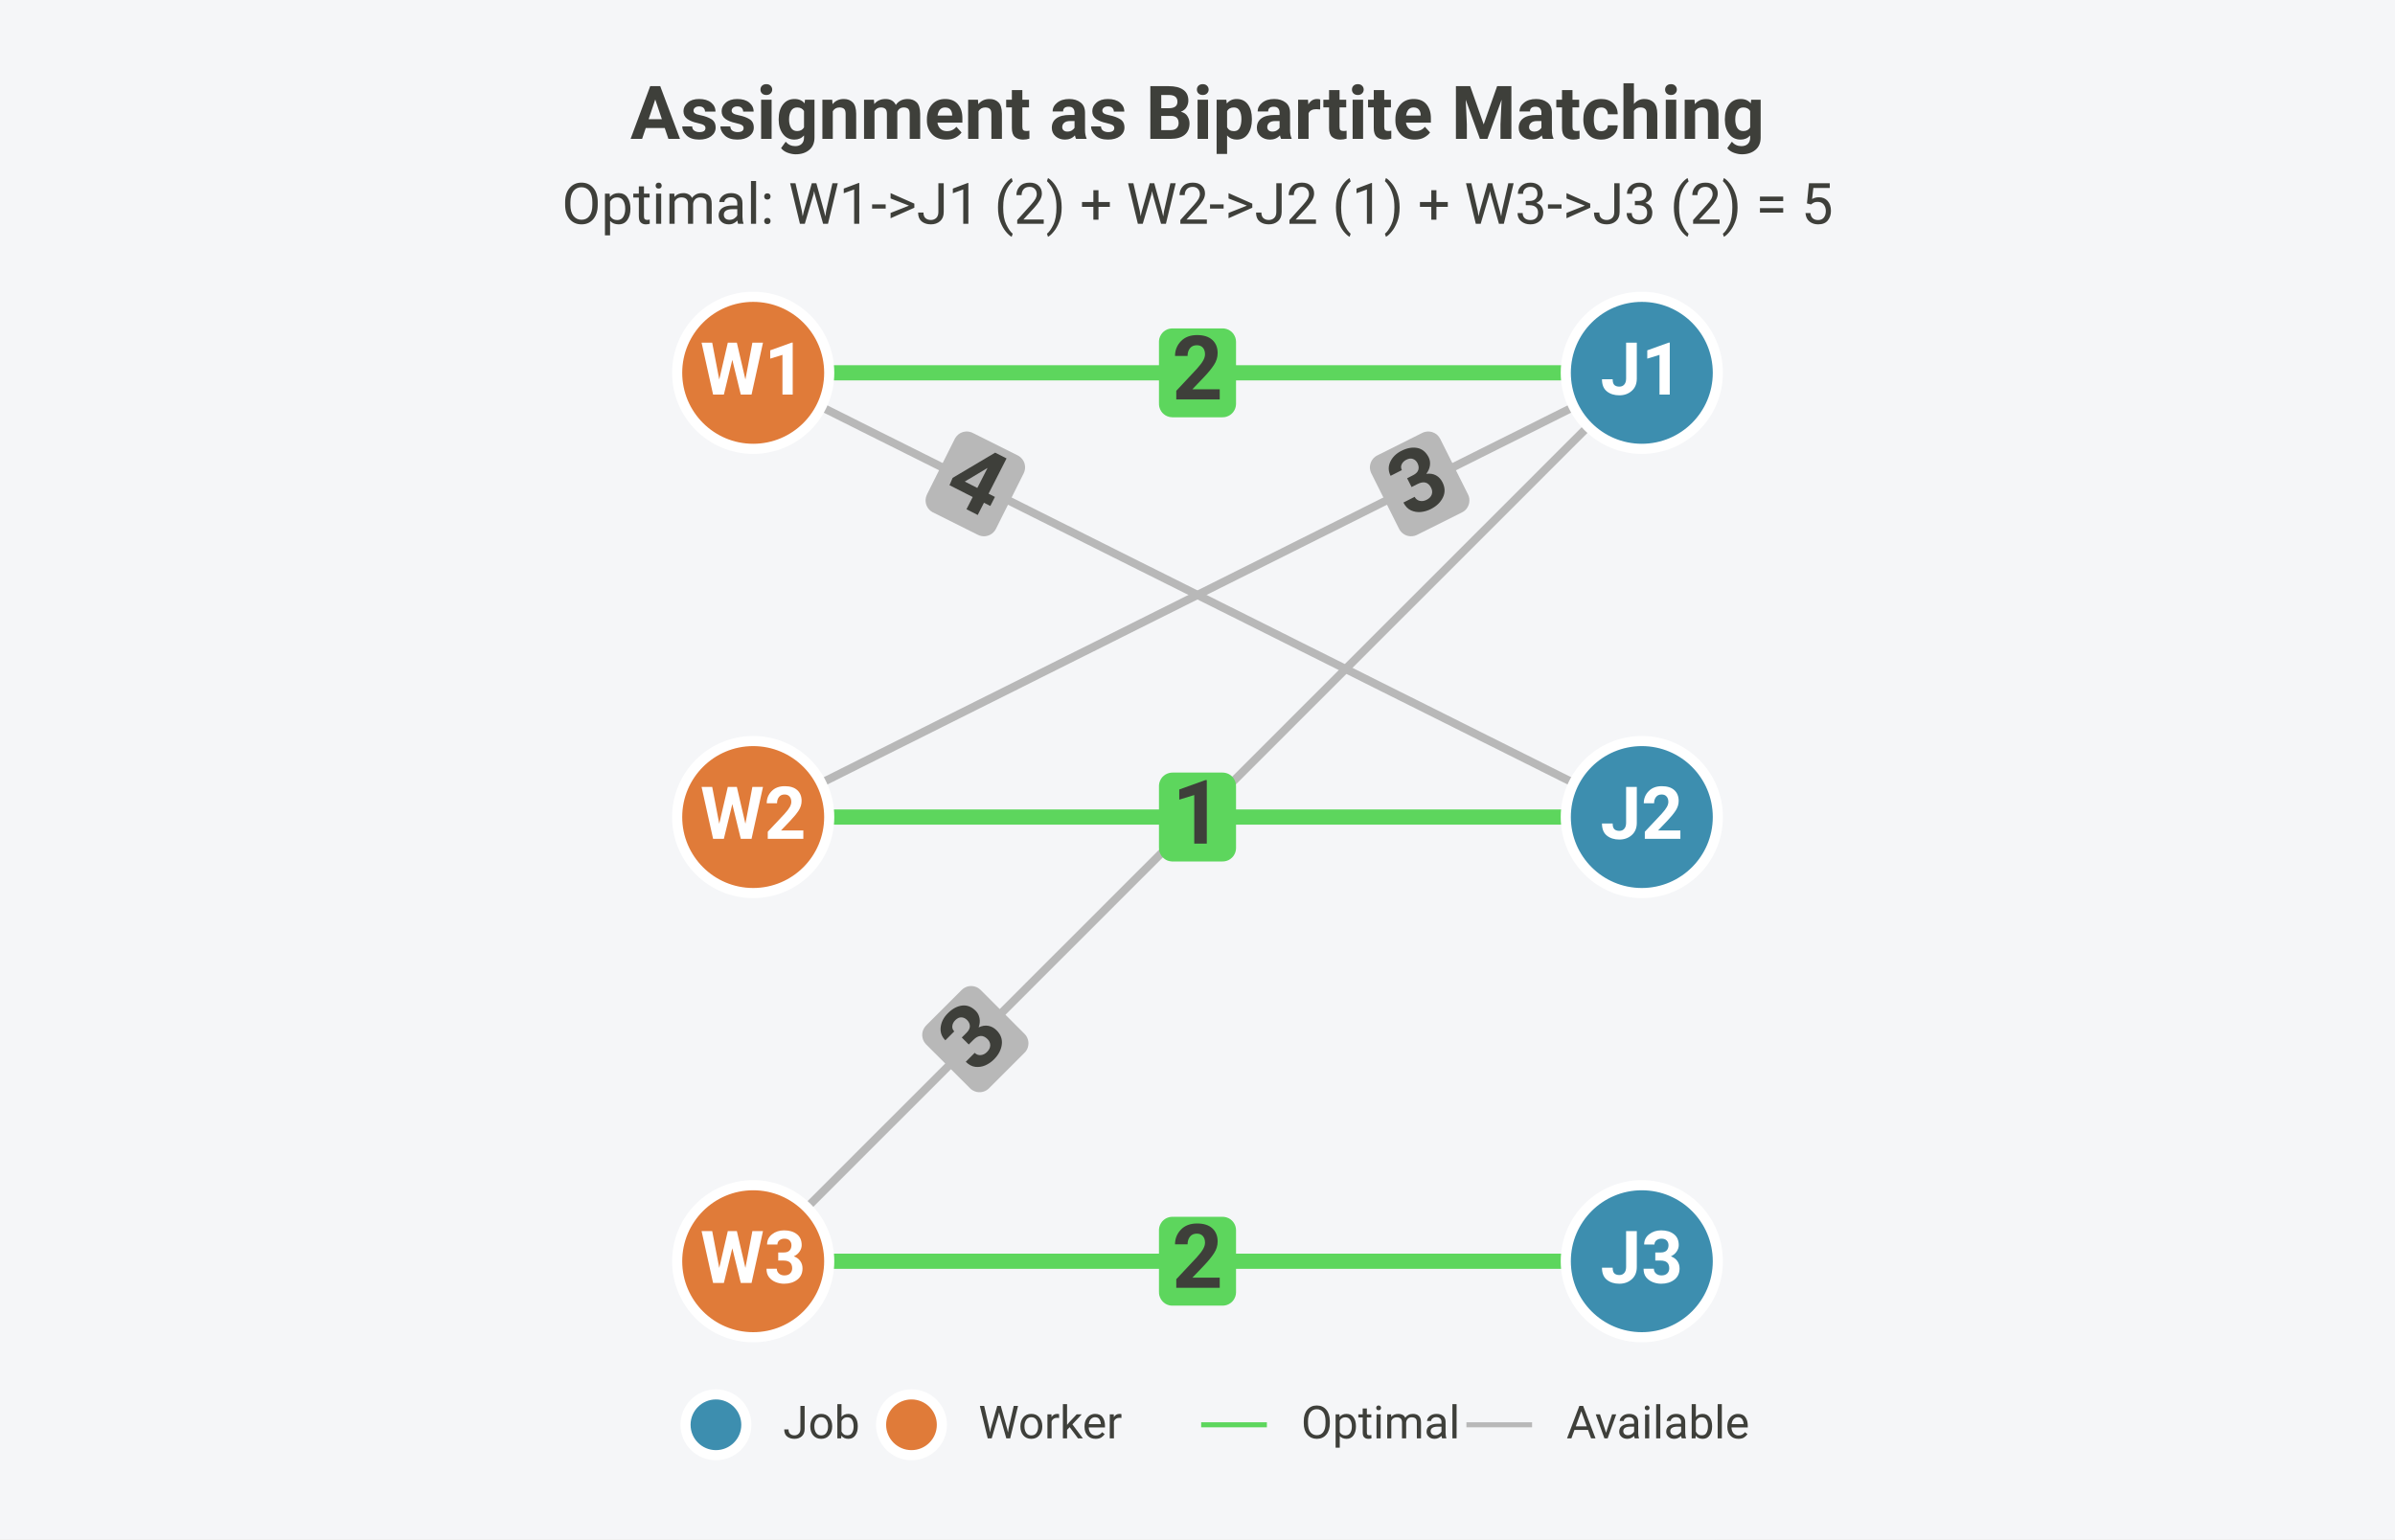
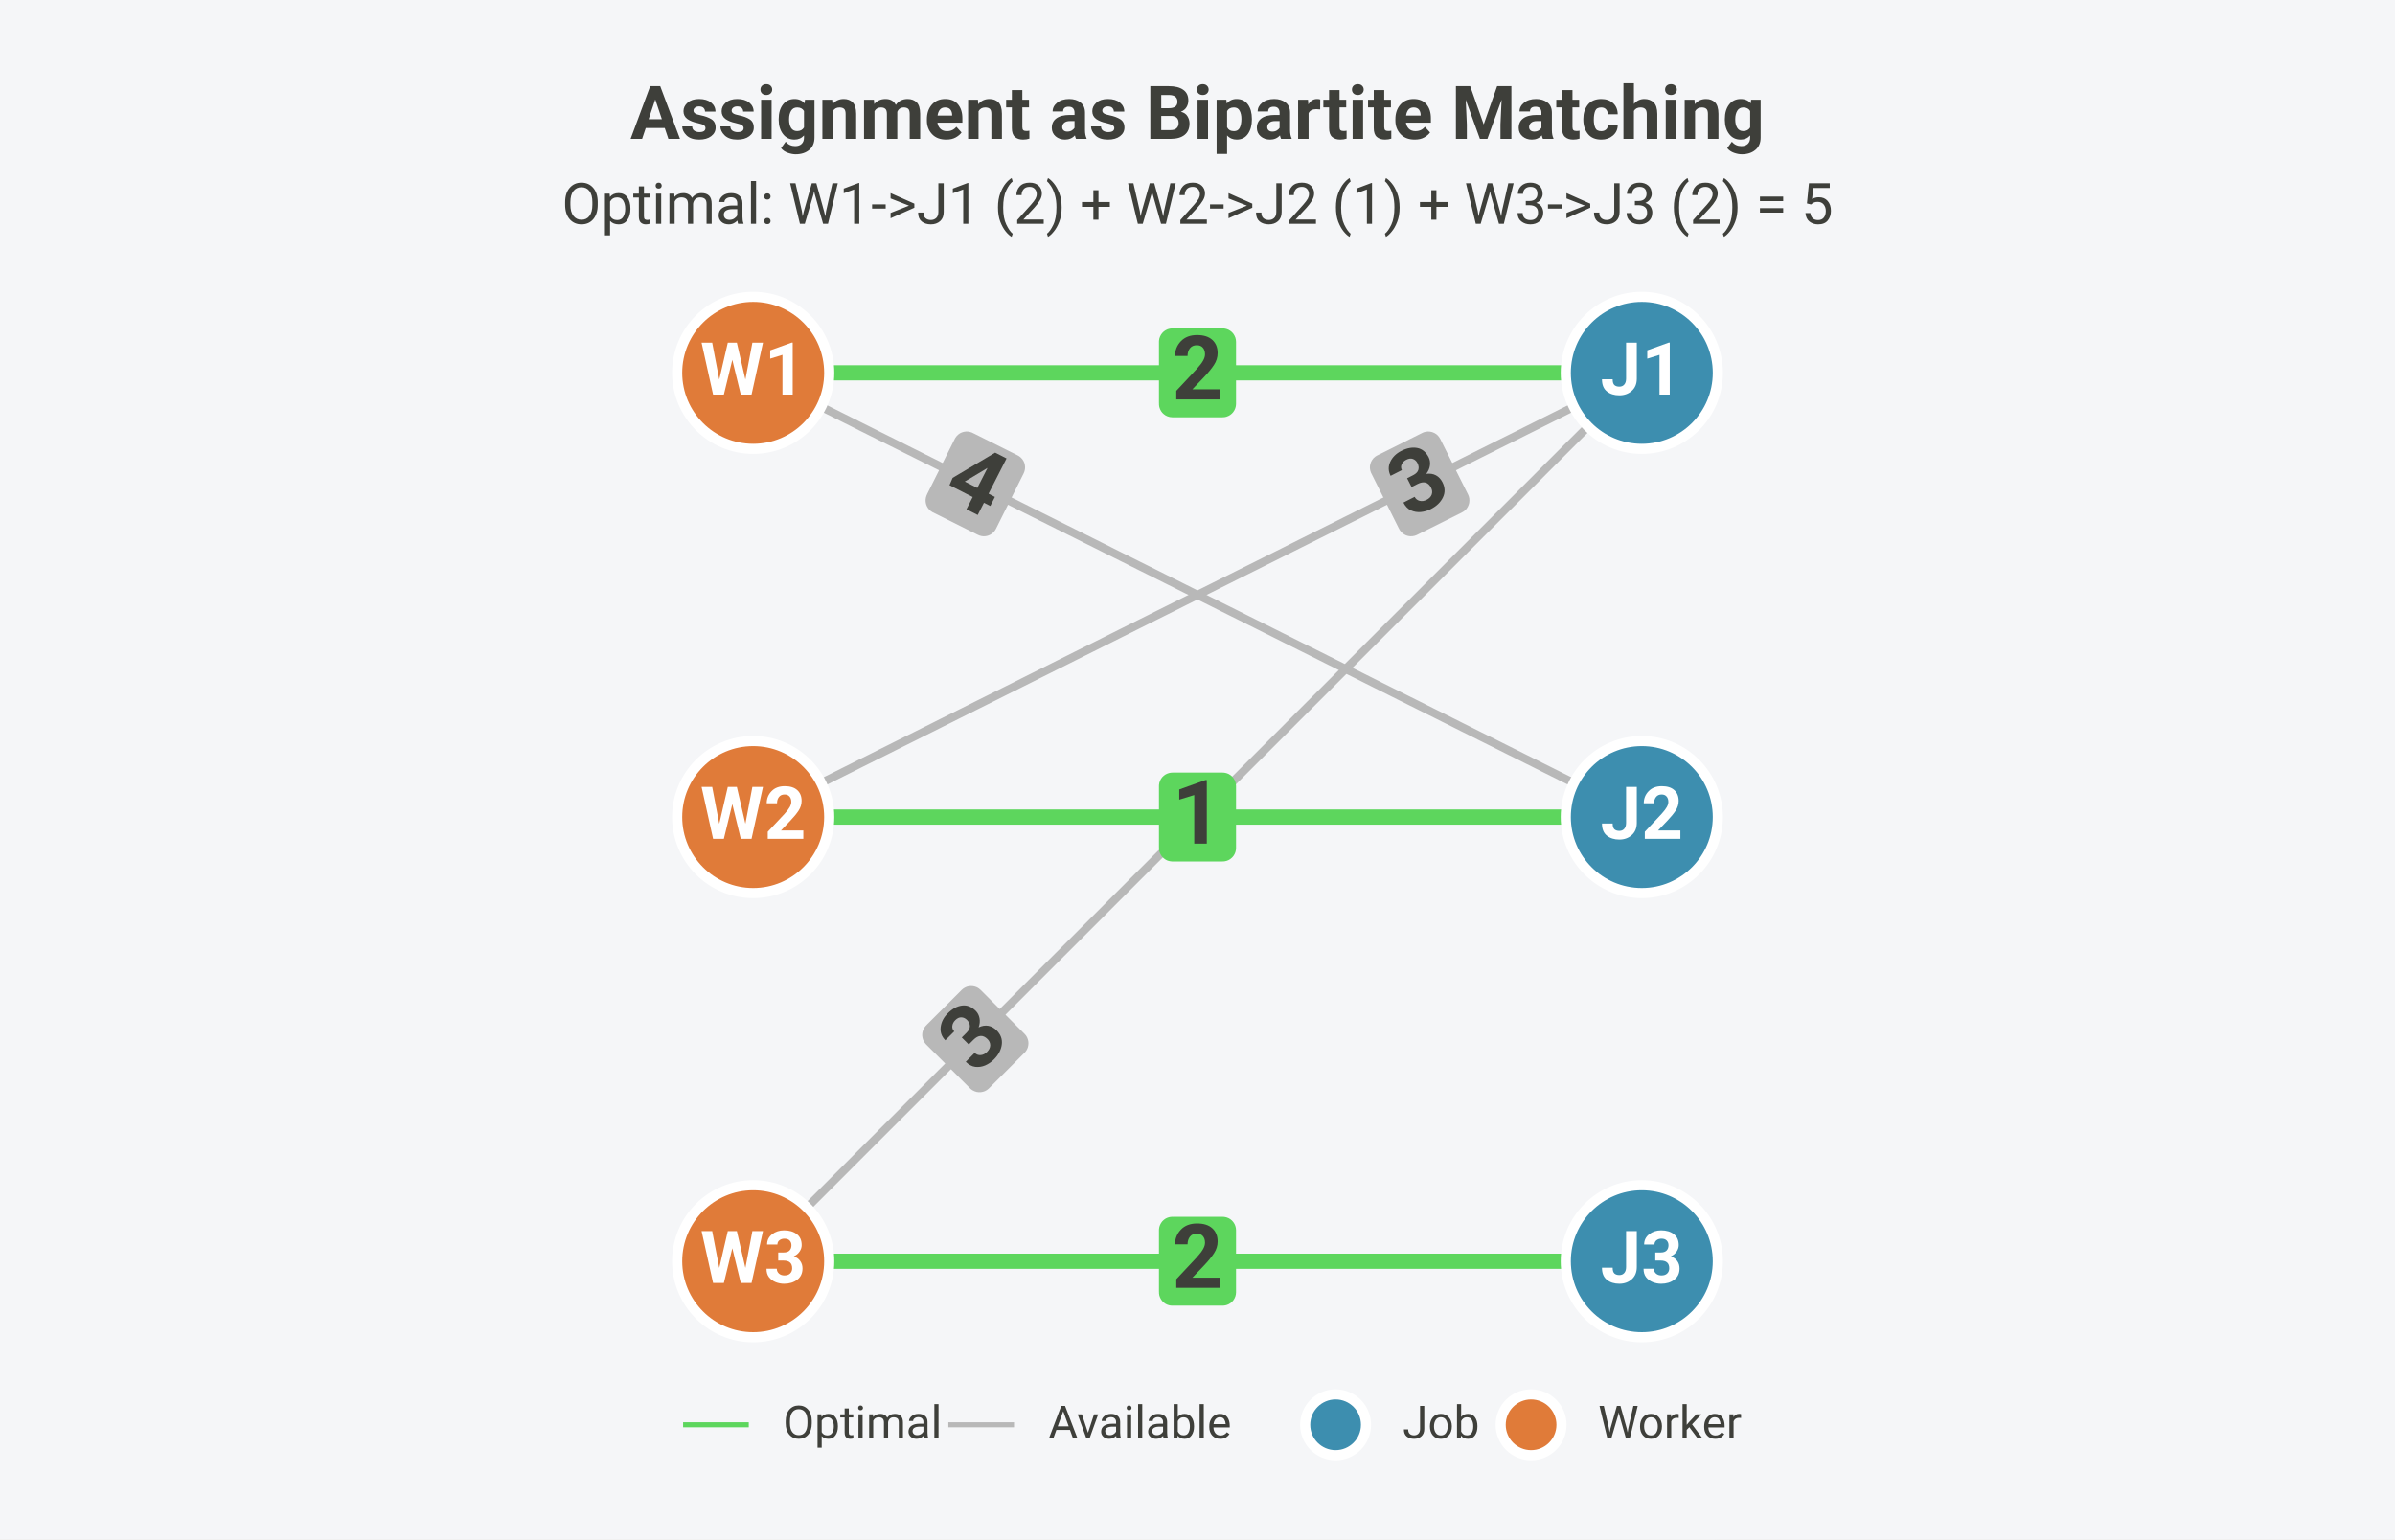
<svg xmlns="http://www.w3.org/2000/svg" width="504.00pt" height="324.00pt" viewBox="0 0 504.00 324.00">
  <g class="svglite">
    <defs>
      <style type="text/css">
    /* theme-aware-processed */
    .svglite line, .svglite polyline, .svglite polygon, .svglite path, .svglite circle {
      fill: none;
      stroke: #3E3F3A;
      stroke-linecap: round;
      stroke-linejoin: round;
      stroke-miterlimit: 10.00;
    }
    .svglite &gt; g &gt; rect {
      fill: none;
      stroke: #3E3F3A;
      stroke-linecap: round;
      stroke-linejoin: round;
      stroke-miterlimit: 10.00;
    }
    .svglite text {
      white-space: pre;
      fill: #3E3F3A;
    }
    .svglite g.glyphgroup path {
      fill: inherit;
      stroke: none;
    }
  </style>
    </defs>
    <rect width="100%" height="100%" style="stroke: none; fill: #F5F6F8;" />
    <defs>
      <clipPath id="cpMC4wMHw1MDQuMDB8MC4wMHwzMjQuMDA=">
        <rect x="0.00" y="0.00" width="504.00" height="324.00" />
      </clipPath>
    </defs>
    <g clip-path="url(#cpMC4wMHw1MDQuMDB8MC4wMHwzMjQuMDA=)">
</g>
    <defs>
      <clipPath id="cpMTM5LjE4fDM2NC44MnwwLjAwfDMyNC4wMA==">
        <rect x="139.18" y="0.00" width="225.63" height="324.00" />
      </clipPath>
    </defs>
    <g clip-path="url(#cpMTM5LjE4fDM2NC44MnwwLjAwfDMyNC4wMA==)">
      <rect rx="4" x="139.18" y="0.00" width="225.63" height="324.00" style="stroke-width: 1.07; stroke: none; fill: #F5F6F8;" />
    </g>
    <g clip-path="url(#cpMC4wMHw1MDQuMDB8MC4wMHwzMjQuMDA=)">
      <polyline points="158.50,78.48 160.39,78.48 162.27,78.48 164.16,78.48 166.05,78.48 167.94,78.48 169.83,78.48 171.72,78.48 173.61,78.48 175.50,78.48 177.39,78.48 179.28,78.48 181.16,78.48 183.05,78.48 184.94,78.48 186.83,78.48 188.72,78.48 190.61,78.48 192.50,78.48 194.39,78.48 196.28,78.48 198.16,78.48 200.05,78.48 201.94,78.48 203.83,78.48 205.72,78.48 207.61,78.48 209.50,78.48 211.39,78.48 213.28,78.48 215.17,78.48 217.05,78.48 218.94,78.48 220.83,78.48 222.72,78.48 224.61,78.48 226.50,78.48 228.39,78.48 230.28,78.48 232.17,78.48 234.05,78.48 235.94,78.48 237.83,78.48 239.72,78.48 241.61,78.48 243.50,78.48 245.39,78.48 247.28,78.48 249.17,78.48 251.06,78.48 252.94,78.48 254.83,78.48 256.72,78.48 258.61,78.48 260.50,78.48 262.39,78.48 264.28,78.48 266.17,78.48 268.06,78.48 269.95,78.48 271.83,78.48 273.72,78.48 275.61,78.48 277.50,78.48 279.39,78.48 281.28,78.48 283.17,78.48 285.06,78.48 286.95,78.48 288.83,78.48 290.72,78.48 292.61,78.48 294.50,78.48 296.39,78.48 298.28,78.48 300.17,78.48 302.06,78.48 303.95,78.48 305.84,78.48 307.72,78.48 309.61,78.48 311.50,78.48 313.39,78.48 315.28,78.48 317.17,78.48 319.06,78.48 320.95,78.48 322.84,78.48 324.72,78.48 326.61,78.48 328.50,78.48 330.39,78.48 332.28,78.48 334.17,78.48 336.06,78.48 337.95,78.48 339.84,78.48 341.73,78.48 343.61,78.48 345.50,78.48 " style="stroke-width: 3.20; stroke: #5DD65D; stroke-linecap: butt;" />
      <polyline points="158.50,78.48 160.39,79.43 162.27,80.37 164.16,81.32 166.05,82.26 167.94,83.21 169.83,84.15 171.72,85.09 173.61,86.04 175.50,86.98 177.39,87.93 179.28,88.87 181.16,89.82 183.05,90.76 184.94,91.71 186.83,92.65 188.72,93.59 190.61,94.54 192.50,95.48 194.39,96.43 196.28,97.37 198.16,98.32 200.05,99.26 201.94,100.21 203.83,101.15 205.72,102.09 207.61,103.04 209.50,103.98 211.39,104.93 213.28,105.87 215.17,106.82 217.05,107.76 218.94,108.71 220.83,109.65 222.72,110.60 224.61,111.54 226.50,112.48 228.39,113.43 230.28,114.37 232.17,115.32 234.05,116.26 235.94,117.21 237.83,118.15 239.72,119.10 241.61,120.04 243.50,120.98 245.39,121.93 247.28,122.87 249.17,123.82 251.06,124.76 252.94,125.71 254.83,126.65 256.72,127.60 258.61,128.54 260.50,129.48 262.39,130.43 264.28,131.37 266.17,132.32 268.06,133.26 269.95,134.21 271.83,135.15 273.72,136.10 275.61,137.04 277.50,137.98 279.39,138.93 281.28,139.87 283.17,140.82 285.06,141.76 286.95,142.71 288.83,143.65 290.72,144.60 292.61,145.54 294.50,146.49 296.39,147.43 298.28,148.37 300.17,149.32 302.06,150.26 303.95,151.21 305.84,152.15 307.72,153.10 309.61,154.04 311.50,154.99 313.39,155.93 315.28,156.87 317.17,157.82 319.06,158.76 320.95,159.71 322.84,160.65 324.72,161.60 326.61,162.54 328.50,163.49 330.39,164.43 332.28,165.37 334.17,166.32 336.06,167.26 337.95,168.21 339.84,169.15 341.73,170.10 343.61,171.04 345.50,171.99 " style="stroke-width: 1.71; stroke: #B8B8B8; stroke-linecap: butt;" />
      <polyline points="158.50,171.99 160.39,171.99 162.27,171.99 164.16,171.99 166.05,171.99 167.94,171.99 169.83,171.99 171.72,171.99 173.61,171.99 175.50,171.99 177.39,171.99 179.28,171.99 181.16,171.99 183.05,171.99 184.94,171.99 186.83,171.99 188.72,171.99 190.61,171.99 192.50,171.99 194.39,171.99 196.28,171.99 198.16,171.99 200.05,171.99 201.94,171.99 203.83,171.99 205.72,171.99 207.61,171.99 209.50,171.99 211.39,171.99 213.28,171.99 215.17,171.99 217.05,171.99 218.94,171.99 220.83,171.99 222.72,171.99 224.61,171.99 226.50,171.99 228.39,171.99 230.28,171.99 232.17,171.99 234.05,171.99 235.94,171.99 237.83,171.99 239.72,171.99 241.61,171.99 243.50,171.99 245.39,171.99 247.28,171.99 249.17,171.99 251.06,171.99 252.94,171.99 254.83,171.99 256.72,171.99 258.61,171.99 260.50,171.99 262.39,171.99 264.28,171.99 266.17,171.99 268.06,171.99 269.95,171.99 271.83,171.99 273.72,171.99 275.61,171.99 277.50,171.99 279.39,171.99 281.28,171.99 283.17,171.99 285.06,171.99 286.95,171.99 288.83,171.99 290.72,171.99 292.61,171.99 294.50,171.99 296.39,171.99 298.28,171.99 300.17,171.99 302.06,171.99 303.95,171.99 305.84,171.99 307.72,171.99 309.61,171.99 311.50,171.99 313.39,171.99 315.28,171.99 317.17,171.99 319.06,171.99 320.95,171.99 322.84,171.99 324.72,171.99 326.61,171.99 328.50,171.99 330.39,171.99 332.28,171.99 334.17,171.99 336.06,171.99 337.95,171.99 339.84,171.99 341.73,171.99 343.61,171.99 345.50,171.99 " style="stroke-width: 3.20; stroke: #5DD65D; stroke-linecap: butt;" />
      <polyline points="158.50,171.99 160.39,171.04 162.27,170.10 164.16,169.15 166.05,168.21 167.94,167.26 169.83,166.32 171.72,165.37 173.61,164.43 175.50,163.49 177.39,162.54 179.28,161.60 181.16,160.65 183.05,159.71 184.94,158.76 186.83,157.82 188.72,156.87 190.61,155.93 192.50,154.99 194.39,154.04 196.28,153.10 198.16,152.15 200.05,151.21 201.94,150.26 203.83,149.32 205.72,148.37 207.61,147.43 209.50,146.49 211.39,145.54 213.28,144.60 215.17,143.65 217.05,142.71 218.94,141.76 220.83,140.82 222.72,139.87 224.61,138.93 226.50,137.98 228.39,137.04 230.28,136.10 232.17,135.15 234.05,134.21 235.94,133.26 237.83,132.32 239.72,131.37 241.61,130.43 243.50,129.48 245.39,128.54 247.28,127.60 249.17,126.65 251.06,125.71 252.94,124.76 254.83,123.82 256.72,122.87 258.61,121.93 260.50,120.98 262.39,120.04 264.28,119.10 266.17,118.15 268.06,117.21 269.95,116.26 271.83,115.32 273.72,114.37 275.61,113.43 277.50,112.48 279.39,111.54 281.28,110.60 283.17,109.65 285.06,108.71 286.95,107.76 288.83,106.82 290.72,105.87 292.61,104.93 294.50,103.98 296.39,103.04 298.28,102.09 300.17,101.15 302.06,100.21 303.95,99.26 305.84,98.32 307.72,97.37 309.61,96.43 311.50,95.48 313.39,94.54 315.28,93.59 317.17,92.65 319.06,91.71 320.95,90.76 322.84,89.82 324.72,88.87 326.61,87.93 328.50,86.98 330.39,86.04 332.28,85.09 334.17,84.15 336.06,83.21 337.95,82.26 339.84,81.32 341.73,80.37 343.61,79.43 345.50,78.48 " style="stroke-width: 1.71; stroke: #B8B8B8; stroke-linecap: butt;" />
      <polyline points="158.50,265.49 160.39,263.60 162.27,261.71 164.16,259.82 166.05,257.93 167.94,256.04 169.83,254.16 171.72,252.27 173.61,250.38 175.50,248.49 177.39,246.60 179.28,244.71 181.16,242.82 183.05,240.93 184.94,239.04 186.83,237.15 188.72,235.27 190.61,233.38 192.50,231.49 194.39,229.60 196.28,227.71 198.16,225.82 200.05,223.93 201.94,222.04 203.83,220.15 205.72,218.27 207.61,216.38 209.50,214.49 211.39,212.60 213.28,210.71 215.17,208.82 217.05,206.93 218.94,205.04 220.83,203.15 222.72,201.26 224.61,199.38 226.50,197.49 228.39,195.60 230.28,193.71 232.17,191.82 234.05,189.93 235.94,188.04 237.83,186.15 239.72,184.26 241.61,182.38 243.50,180.49 245.39,178.60 247.28,176.71 249.17,174.82 251.06,172.93 252.94,171.04 254.83,169.15 256.72,167.26 258.61,165.37 260.50,163.49 262.39,161.60 264.28,159.71 266.17,157.82 268.06,155.93 269.95,154.04 271.83,152.15 273.72,150.26 275.61,148.37 277.50,146.49 279.39,144.60 281.28,142.71 283.17,140.82 285.06,138.93 286.95,137.04 288.83,135.15 290.72,133.26 292.61,131.37 294.50,129.48 296.39,127.60 298.28,125.71 300.17,123.82 302.06,121.93 303.95,120.04 305.84,118.15 307.72,116.26 309.61,114.37 311.50,112.48 313.39,110.60 315.28,108.71 317.17,106.82 319.06,104.93 320.95,103.04 322.84,101.15 324.72,99.26 326.61,97.37 328.50,95.48 330.39,93.59 332.28,91.71 334.17,89.82 336.06,87.93 337.95,86.04 339.84,84.15 341.73,82.26 343.61,80.37 345.50,78.48 " style="stroke-width: 1.71; stroke: #B8B8B8; stroke-linecap: butt;" />
      <polyline points="158.50,265.49 160.39,265.49 162.27,265.49 164.16,265.49 166.05,265.49 167.94,265.49 169.83,265.49 171.72,265.49 173.61,265.49 175.50,265.49 177.39,265.49 179.28,265.49 181.16,265.49 183.05,265.49 184.94,265.49 186.83,265.49 188.72,265.49 190.61,265.49 192.50,265.49 194.39,265.49 196.28,265.49 198.16,265.49 200.05,265.49 201.94,265.49 203.83,265.49 205.72,265.49 207.61,265.49 209.50,265.49 211.39,265.49 213.28,265.49 215.17,265.49 217.05,265.49 218.94,265.49 220.83,265.49 222.72,265.49 224.61,265.49 226.50,265.49 228.39,265.49 230.28,265.49 232.17,265.49 234.05,265.49 235.94,265.49 237.83,265.49 239.72,265.49 241.61,265.49 243.50,265.49 245.39,265.49 247.28,265.49 249.17,265.49 251.06,265.49 252.94,265.49 254.83,265.49 256.72,265.49 258.61,265.49 260.50,265.49 262.39,265.49 264.28,265.49 266.17,265.49 268.06,265.49 269.95,265.49 271.83,265.49 273.72,265.49 275.61,265.49 277.50,265.49 279.39,265.49 281.28,265.49 283.17,265.49 285.06,265.49 286.95,265.49 288.83,265.49 290.72,265.49 292.61,265.49 294.50,265.49 296.39,265.49 298.28,265.49 300.17,265.49 302.06,265.49 303.95,265.49 305.84,265.49 307.72,265.49 309.61,265.49 311.50,265.49 313.39,265.49 315.28,265.49 317.17,265.49 319.06,265.49 320.95,265.49 322.84,265.49 324.72,265.49 326.61,265.49 328.50,265.49 330.39,265.49 332.28,265.49 334.17,265.49 336.06,265.49 337.95,265.49 339.84,265.49 341.73,265.49 343.61,265.49 345.50,265.49 " style="stroke-width: 3.20; stroke: #5DD65D; stroke-linecap: butt;" />
      <polygon points="246.71,87.84 257.29,87.84 257.18,87.83 257.63,87.82 258.07,87.73 258.50,87.56 258.89,87.34 259.24,87.05 259.54,86.71 259.78,86.33 259.96,85.91 260.07,85.47 260.11,85.02 260.11,85.02 260.11,71.95 260.11,71.95 260.07,71.49 259.96,71.05 259.78,70.64 259.54,70.25 259.24,69.91 258.89,69.63 258.50,69.40 258.07,69.24 257.63,69.15 257.29,69.13 246.71,69.13 247.05,69.15 246.60,69.13 246.15,69.19 245.71,69.31 245.30,69.51 244.93,69.76 244.60,70.08 244.33,70.44 244.12,70.84 243.97,71.27 243.90,71.72 243.89,71.95 243.89,85.02 243.90,84.79 243.90,85.25 243.97,85.69 244.12,86.12 244.33,86.53 244.60,86.89 244.93,87.20 245.30,87.46 245.71,87.65 246.15,87.78 246.60,87.83 " style="stroke-width: 0.00; stroke: none; fill: #5DD65D;" />
      <text x="252.00" y="84.08" text-anchor="middle" style="font-size: 1.565em; font-weight: bold;fill: #3E3F3A; font-family: &quot;Roboto&quot;, -apple-system, BlinkMacSystemFont, &quot;Segoe UI&quot;, system-ui, sans-serif;">2</text>
      <polygon points="196.33,107.86 205.80,112.59 205.70,112.54 206.11,112.72 206.55,112.84 207.00,112.89 207.45,112.86 207.89,112.76 208.31,112.59 208.70,112.36 209.05,112.06 209.34,111.72 209.58,111.33 209.58,111.33 215.42,99.64 215.42,99.64 215.59,99.22 215.69,98.77 215.72,98.32 215.67,97.87 215.56,97.43 215.37,97.02 215.12,96.64 214.81,96.31 214.46,96.03 214.16,95.86 204.70,91.13 204.99,91.30 204.60,91.08 204.17,90.93 203.72,90.84 203.27,90.83 202.82,90.90 202.39,91.03 201.98,91.23 201.62,91.50 201.30,91.82 201.03,92.19 200.92,92.39 195.07,104.08 195.18,103.88 194.98,104.29 194.85,104.72 194.78,105.17 194.79,105.62 194.87,106.07 195.02,106.49 195.24,106.89 195.52,107.25 195.85,107.56 196.23,107.81 " style="stroke-width: 0.00; stroke: none; fill: #B8B8B8;" />
      <text transform="translate(202.74,106.87) rotate(27)" text-anchor="middle" style="font-size: 1.565em; font-weight: bold;fill: #3E3F3A; font-family: &quot;Roboto&quot;, -apple-system, BlinkMacSystemFont, &quot;Segoe UI&quot;, system-ui, sans-serif;">4</text>
      <polygon points="246.71,181.34 257.29,181.34 257.18,181.34 257.63,181.32 258.07,181.23 258.50,181.07 258.89,180.84 259.24,180.55 259.54,180.22 259.78,179.83 259.96,179.42 260.07,178.97 260.11,178.52 260.11,178.52 260.11,165.45 260.11,165.45 260.07,165.00 259.96,164.56 259.78,164.14 259.54,163.76 259.24,163.42 258.89,163.13 258.50,162.90 258.07,162.74 257.63,162.65 257.29,162.63 246.71,162.63 247.05,162.65 246.60,162.63 246.15,162.69 245.71,162.82 245.30,163.01 244.93,163.27 244.60,163.58 244.33,163.94 244.12,164.35 243.97,164.78 243.90,165.22 243.89,165.45 243.89,178.52 243.90,178.30 243.90,178.75 243.97,179.20 244.12,179.63 244.33,180.03 244.60,180.39 244.93,180.70 245.30,180.96 245.71,181.16 246.15,181.28 246.60,181.34 " style="stroke-width: 0.00; stroke: none; fill: #5DD65D;" />
      <text x="252.00" y="177.58" text-anchor="middle" style="font-size: 1.565em; font-weight: bold;fill: #3E3F3A; font-family: &quot;Roboto&quot;, -apple-system, BlinkMacSystemFont, &quot;Segoe UI&quot;, system-ui, sans-serif;">1</text>
      <polygon points="298.20,112.59 307.67,107.86 307.56,107.91 307.96,107.69 308.32,107.41 308.63,107.08 308.87,106.70 309.06,106.28 309.18,105.85 309.22,105.40 309.20,104.94 309.10,104.50 308.93,104.08 308.93,104.08 303.08,92.39 303.08,92.39 302.84,92.00 302.55,91.65 302.21,91.36 301.82,91.13 301.40,90.96 300.95,90.86 300.50,90.83 300.05,90.88 299.61,90.99 299.30,91.13 289.84,95.86 290.15,95.73 289.74,95.91 289.36,96.16 289.02,96.47 288.75,96.83 288.53,97.22 288.38,97.65 288.29,98.10 288.28,98.55 288.35,99.00 288.48,99.43 288.58,99.64 294.42,111.33 294.33,111.12 294.53,111.53 294.80,111.90 295.12,112.22 295.49,112.48 295.89,112.69 296.33,112.82 296.77,112.88 297.23,112.87 297.67,112.79 298.10,112.64 " style="stroke-width: 0.00; stroke: none; fill: #B8B8B8;" />
      <text transform="translate(301.26,106.87) rotate(-27)" text-anchor="middle" style="font-size: 1.565em; font-weight: bold;fill: #3E3F3A; font-family: &quot;Roboto&quot;, -apple-system, BlinkMacSystemFont, &quot;Segoe UI&quot;, system-ui, sans-serif;">3</text>
      <polygon points="208.12,229.09 215.60,221.61 215.52,221.69 215.83,221.36 216.08,220.98 216.27,220.56 216.38,220.13 216.43,219.68 216.40,219.22 216.30,218.78 216.13,218.36 215.90,217.97 215.60,217.63 215.60,217.63 206.36,208.38 206.36,208.38 206.01,208.09 205.63,207.85 205.21,207.69 204.76,207.59 204.31,207.56 203.86,207.60 203.42,207.72 203.01,207.91 202.63,208.16 202.38,208.38 194.89,215.86 195.15,215.64 194.81,215.95 194.54,216.30 194.32,216.70 194.16,217.13 194.08,217.57 194.07,218.03 194.14,218.48 194.27,218.91 194.47,219.31 194.74,219.68 194.89,219.85 204.14,229.09 203.98,228.93 204.30,229.25 204.67,229.51 205.08,229.71 205.51,229.85 205.96,229.91 206.41,229.90 206.86,229.82 207.29,229.67 207.68,229.45 208.04,229.17 " style="stroke-width: 0.00; stroke: none; fill: #B8B8B8;" />
      <text transform="translate(209.21,222.70) rotate(-45)" text-anchor="middle" style="font-size: 1.565em; font-weight: bold;fill: #3E3F3A; font-family: &quot;Roboto&quot;, -apple-system, BlinkMacSystemFont, &quot;Segoe UI&quot;, system-ui, sans-serif;">3</text>
      <polygon points="246.71,274.84 257.29,274.84 257.18,274.84 257.63,274.82 258.07,274.73 258.50,274.57 258.89,274.34 259.24,274.06 259.54,273.72 259.78,273.34 259.96,272.92 260.07,272.48 260.11,272.03 260.11,272.03 260.11,258.95 260.11,258.95 260.07,258.50 259.96,258.06 259.78,257.64 259.54,257.26 259.24,256.92 258.89,256.63 258.50,256.41 258.07,256.25 257.63,256.16 257.29,256.14 246.71,256.14 247.05,256.16 246.60,256.14 246.15,256.19 245.71,256.32 245.30,256.51 244.93,256.77 244.60,257.08 244.33,257.45 244.12,257.85 243.97,258.28 243.90,258.73 243.89,258.95 243.89,272.03 243.90,271.80 243.90,272.25 243.97,272.70 244.12,273.13 244.33,273.53 244.60,273.89 244.93,274.21 245.30,274.47 245.71,274.66 246.15,274.79 246.60,274.84 " style="stroke-width: 0.00; stroke: none; fill: #5DD65D;" />
      <text x="252.00" y="271.09" text-anchor="middle" style="font-size: 1.565em; font-weight: bold;fill: #3E3F3A; font-family: &quot;Roboto&quot;, -apple-system, BlinkMacSystemFont, &quot;Segoe UI&quot;, system-ui, sans-serif;">2</text>
      <circle cx="158.50" cy="78.48" r="16.00" style="stroke-width: 2.13; stroke: #FFFFFF; fill: #E07B39;" />
      <circle cx="158.50" cy="171.99" r="16.00" style="stroke-width: 2.13; stroke: #FFFFFF; fill: #E07B39;" />
      <circle cx="158.50" cy="265.49" r="16.00" style="stroke-width: 2.13; stroke: #FFFFFF; fill: #E07B39;" />
      <circle cx="345.50" cy="78.48" r="16.00" style="stroke-width: 2.13; stroke: #FFFFFF; fill: #3D8EAF;" />
      <circle cx="345.50" cy="171.99" r="16.00" style="stroke-width: 2.13; stroke: #FFFFFF; fill: #3D8EAF;" />
      <circle cx="345.50" cy="265.49" r="16.00" style="stroke-width: 2.13; stroke: #FFFFFF; fill: #3D8EAF;" />
      <text x="158.50" y="83.06" text-anchor="middle" style="font-size: 1.28em; font-weight: bold;fill: #FFFFFF; font-family: &quot;Roboto&quot;, -apple-system, BlinkMacSystemFont, &quot;Segoe UI&quot;, system-ui, sans-serif;">W1</text>
      <text x="158.50" y="176.57" text-anchor="middle" style="font-size: 1.28em; font-weight: bold;fill: #FFFFFF; font-family: &quot;Roboto&quot;, -apple-system, BlinkMacSystemFont, &quot;Segoe UI&quot;, system-ui, sans-serif;">W2</text>
      <text x="158.50" y="270.07" text-anchor="middle" style="font-size: 1.28em; font-weight: bold;fill: #FFFFFF; font-family: &quot;Roboto&quot;, -apple-system, BlinkMacSystemFont, &quot;Segoe UI&quot;, system-ui, sans-serif;">W3</text>
      <text x="345.50" y="83.06" text-anchor="middle" style="font-size: 1.28em; font-weight: bold;fill: #FFFFFF; font-family: &quot;Roboto&quot;, -apple-system, BlinkMacSystemFont, &quot;Segoe UI&quot;, system-ui, sans-serif;">J1</text>
      <text x="345.50" y="176.57" text-anchor="middle" style="font-size: 1.28em; font-weight: bold;fill: #FFFFFF; font-family: &quot;Roboto&quot;, -apple-system, BlinkMacSystemFont, &quot;Segoe UI&quot;, system-ui, sans-serif;">J2</text>
      <text x="345.50" y="270.07" text-anchor="middle" style="font-size: 1.28em; font-weight: bold;fill: #FFFFFF; font-family: &quot;Roboto&quot;, -apple-system, BlinkMacSystemFont, &quot;Segoe UI&quot;, system-ui, sans-serif;">J3</text>
-       <circle cx="150.66" cy="299.92" r="6.40" style="stroke-width: 2.13; stroke: #FFFFFF; fill: #3D8EAF;" />
-       <circle cx="191.81" cy="299.92" r="6.40" style="stroke-width: 2.13; stroke: #FFFFFF; fill: #E07B39;" />
-       <text x="164.78" y="302.78" style="font-size: 0.8em;fill: #3E3F3A; font-family: &quot;Roboto&quot;, -apple-system, BlinkMacSystemFont, &quot;Segoe UI&quot;, system-ui, sans-serif;">Job</text>
-       <text x="205.92" y="302.78" style="font-size: 0.8em;fill: #3E3F3A; font-family: &quot;Roboto&quot;, -apple-system, BlinkMacSystemFont, &quot;Segoe UI&quot;, system-ui, sans-serif;">Worker</text>
-       <line x1="252.77" y1="299.92" x2="266.60" y2="299.92" style="stroke-width: 1.07; stroke: #5DD65D; stroke-linecap: butt;" />
-       <line x1="308.59" y1="299.92" x2="322.41" y2="299.92" style="stroke-width: 1.07; stroke: #B8B8B8; stroke-linecap: butt;" />
-       <text x="273.80" y="302.78" style="font-size: 0.8em;fill: #3E3F3A; font-family: &quot;Roboto&quot;, -apple-system, BlinkMacSystemFont, &quot;Segoe UI&quot;, system-ui, sans-serif;">Optimal</text>
-       <text x="329.62" y="302.78" style="font-size: 0.8em;fill: #3E3F3A; font-family: &quot;Roboto&quot;, -apple-system, BlinkMacSystemFont, &quot;Segoe UI&quot;, system-ui, sans-serif;">Available</text>
+       <line x1="143.75" y1="299.92" x2="157.57" y2="299.92" style="stroke-width: 1.07; stroke: #5DD65D; stroke-linecap: butt;" />
+       <line x1="199.57" y1="299.92" x2="213.39" y2="299.92" style="stroke-width: 1.07; stroke: #B8B8B8; stroke-linecap: butt;" />
+       <text x="164.78" y="302.78" style="font-size: 0.8em;fill: #3E3F3A; font-family: &quot;Roboto&quot;, -apple-system, BlinkMacSystemFont, &quot;Segoe UI&quot;, system-ui, sans-serif;">Optimal</text>
+       <text x="220.60" y="302.78" style="font-size: 0.8em;fill: #3E3F3A; font-family: &quot;Roboto&quot;, -apple-system, BlinkMacSystemFont, &quot;Segoe UI&quot;, system-ui, sans-serif;">Available</text>
+       <circle cx="281.06" cy="299.92" r="6.40" style="stroke-width: 2.13; stroke: #FFFFFF; fill: #3D8EAF;" />
+       <circle cx="322.20" cy="299.92" r="6.40" style="stroke-width: 2.13; stroke: #FFFFFF; fill: #E07B39;" />
+       <text x="295.18" y="302.78" style="font-size: 0.8em;fill: #3E3F3A; font-family: &quot;Roboto&quot;, -apple-system, BlinkMacSystemFont, &quot;Segoe UI&quot;, system-ui, sans-serif;">Job</text>
+       <text x="336.32" y="302.78" style="font-size: 0.8em;fill: #3E3F3A; font-family: &quot;Roboto&quot;, -apple-system, BlinkMacSystemFont, &quot;Segoe UI&quot;, system-ui, sans-serif;">Worker</text>
      <text x="252.00" y="47.10" text-anchor="middle" style="font-size: 1em;fill: #3E3F3A; font-family: &quot;Roboto&quot;, -apple-system, BlinkMacSystemFont, &quot;Segoe UI&quot;, system-ui, sans-serif;">Optimal: W1-&gt;J1 (2) + W2-&gt;J2 (1) + W3-&gt;J3 (2) = 5</text>
      <text x="252.00" y="29.23" text-anchor="middle" style="font-size: 1.3em; font-weight: bold;fill: #3E3F3A; font-family: &quot;Roboto&quot;, -apple-system, BlinkMacSystemFont, &quot;Segoe UI&quot;, system-ui, sans-serif;">Assignment as Bipartite Matching</text>
    </g>
  </g>
</svg>
